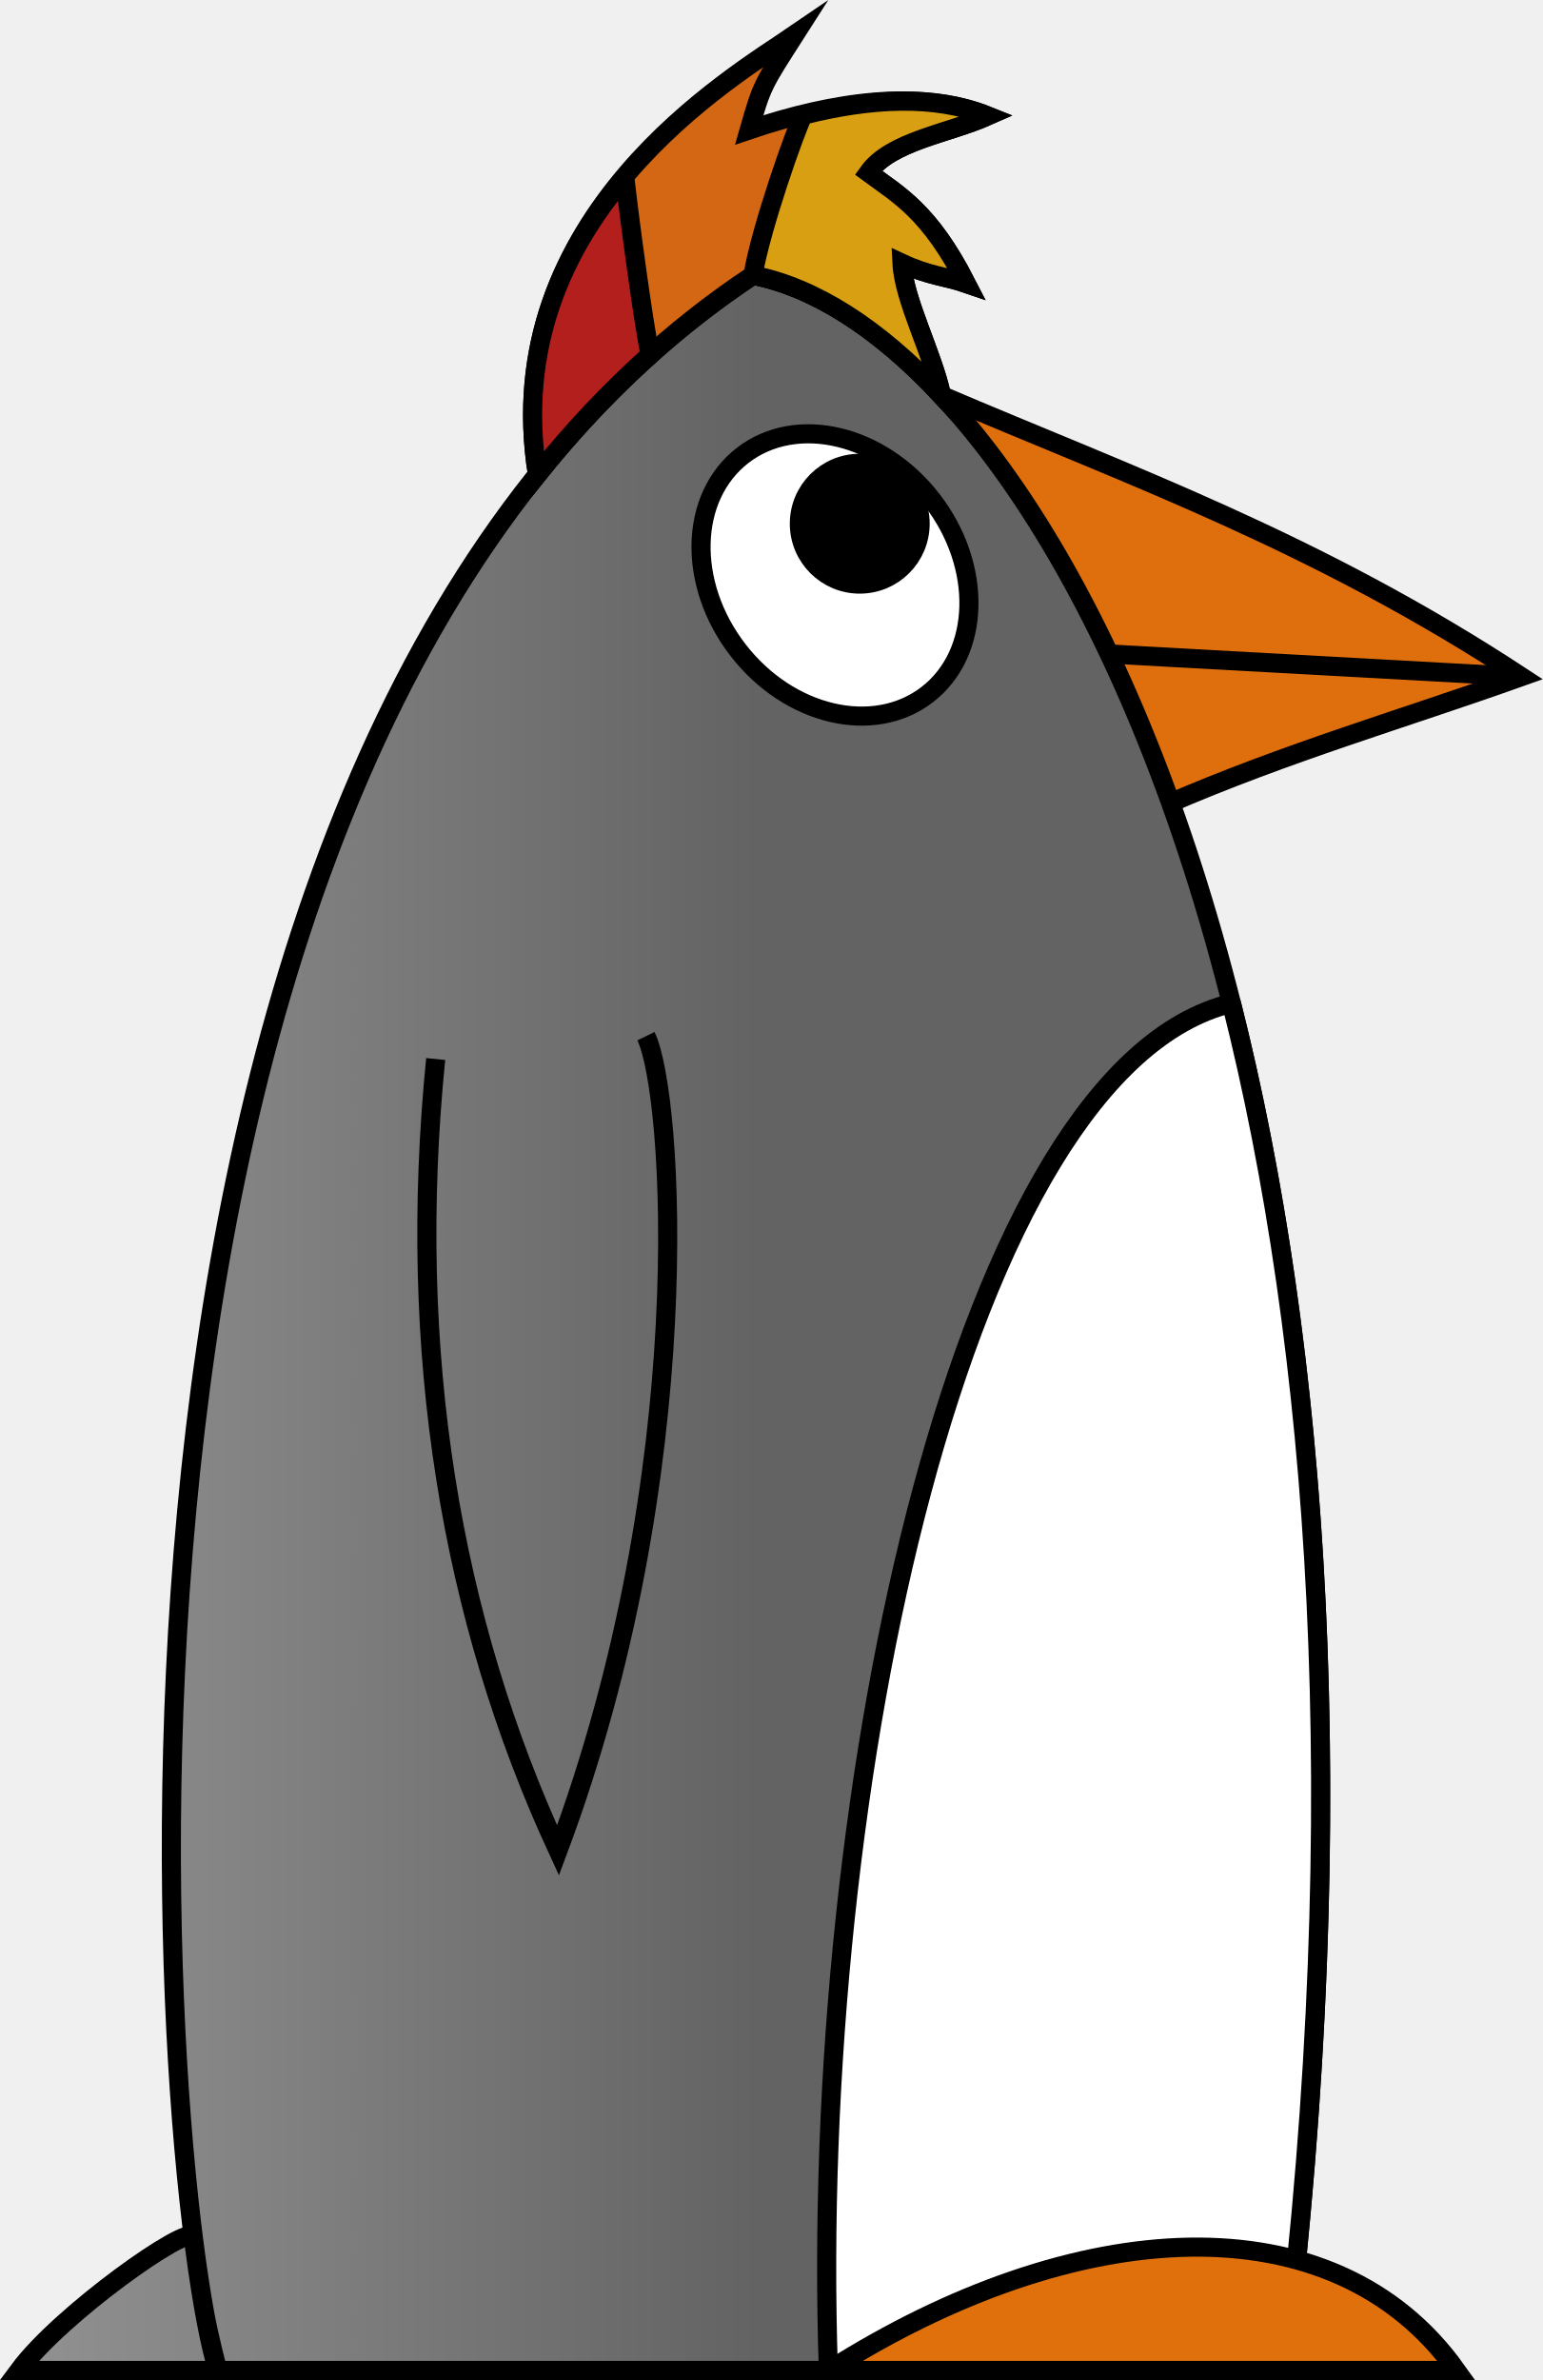
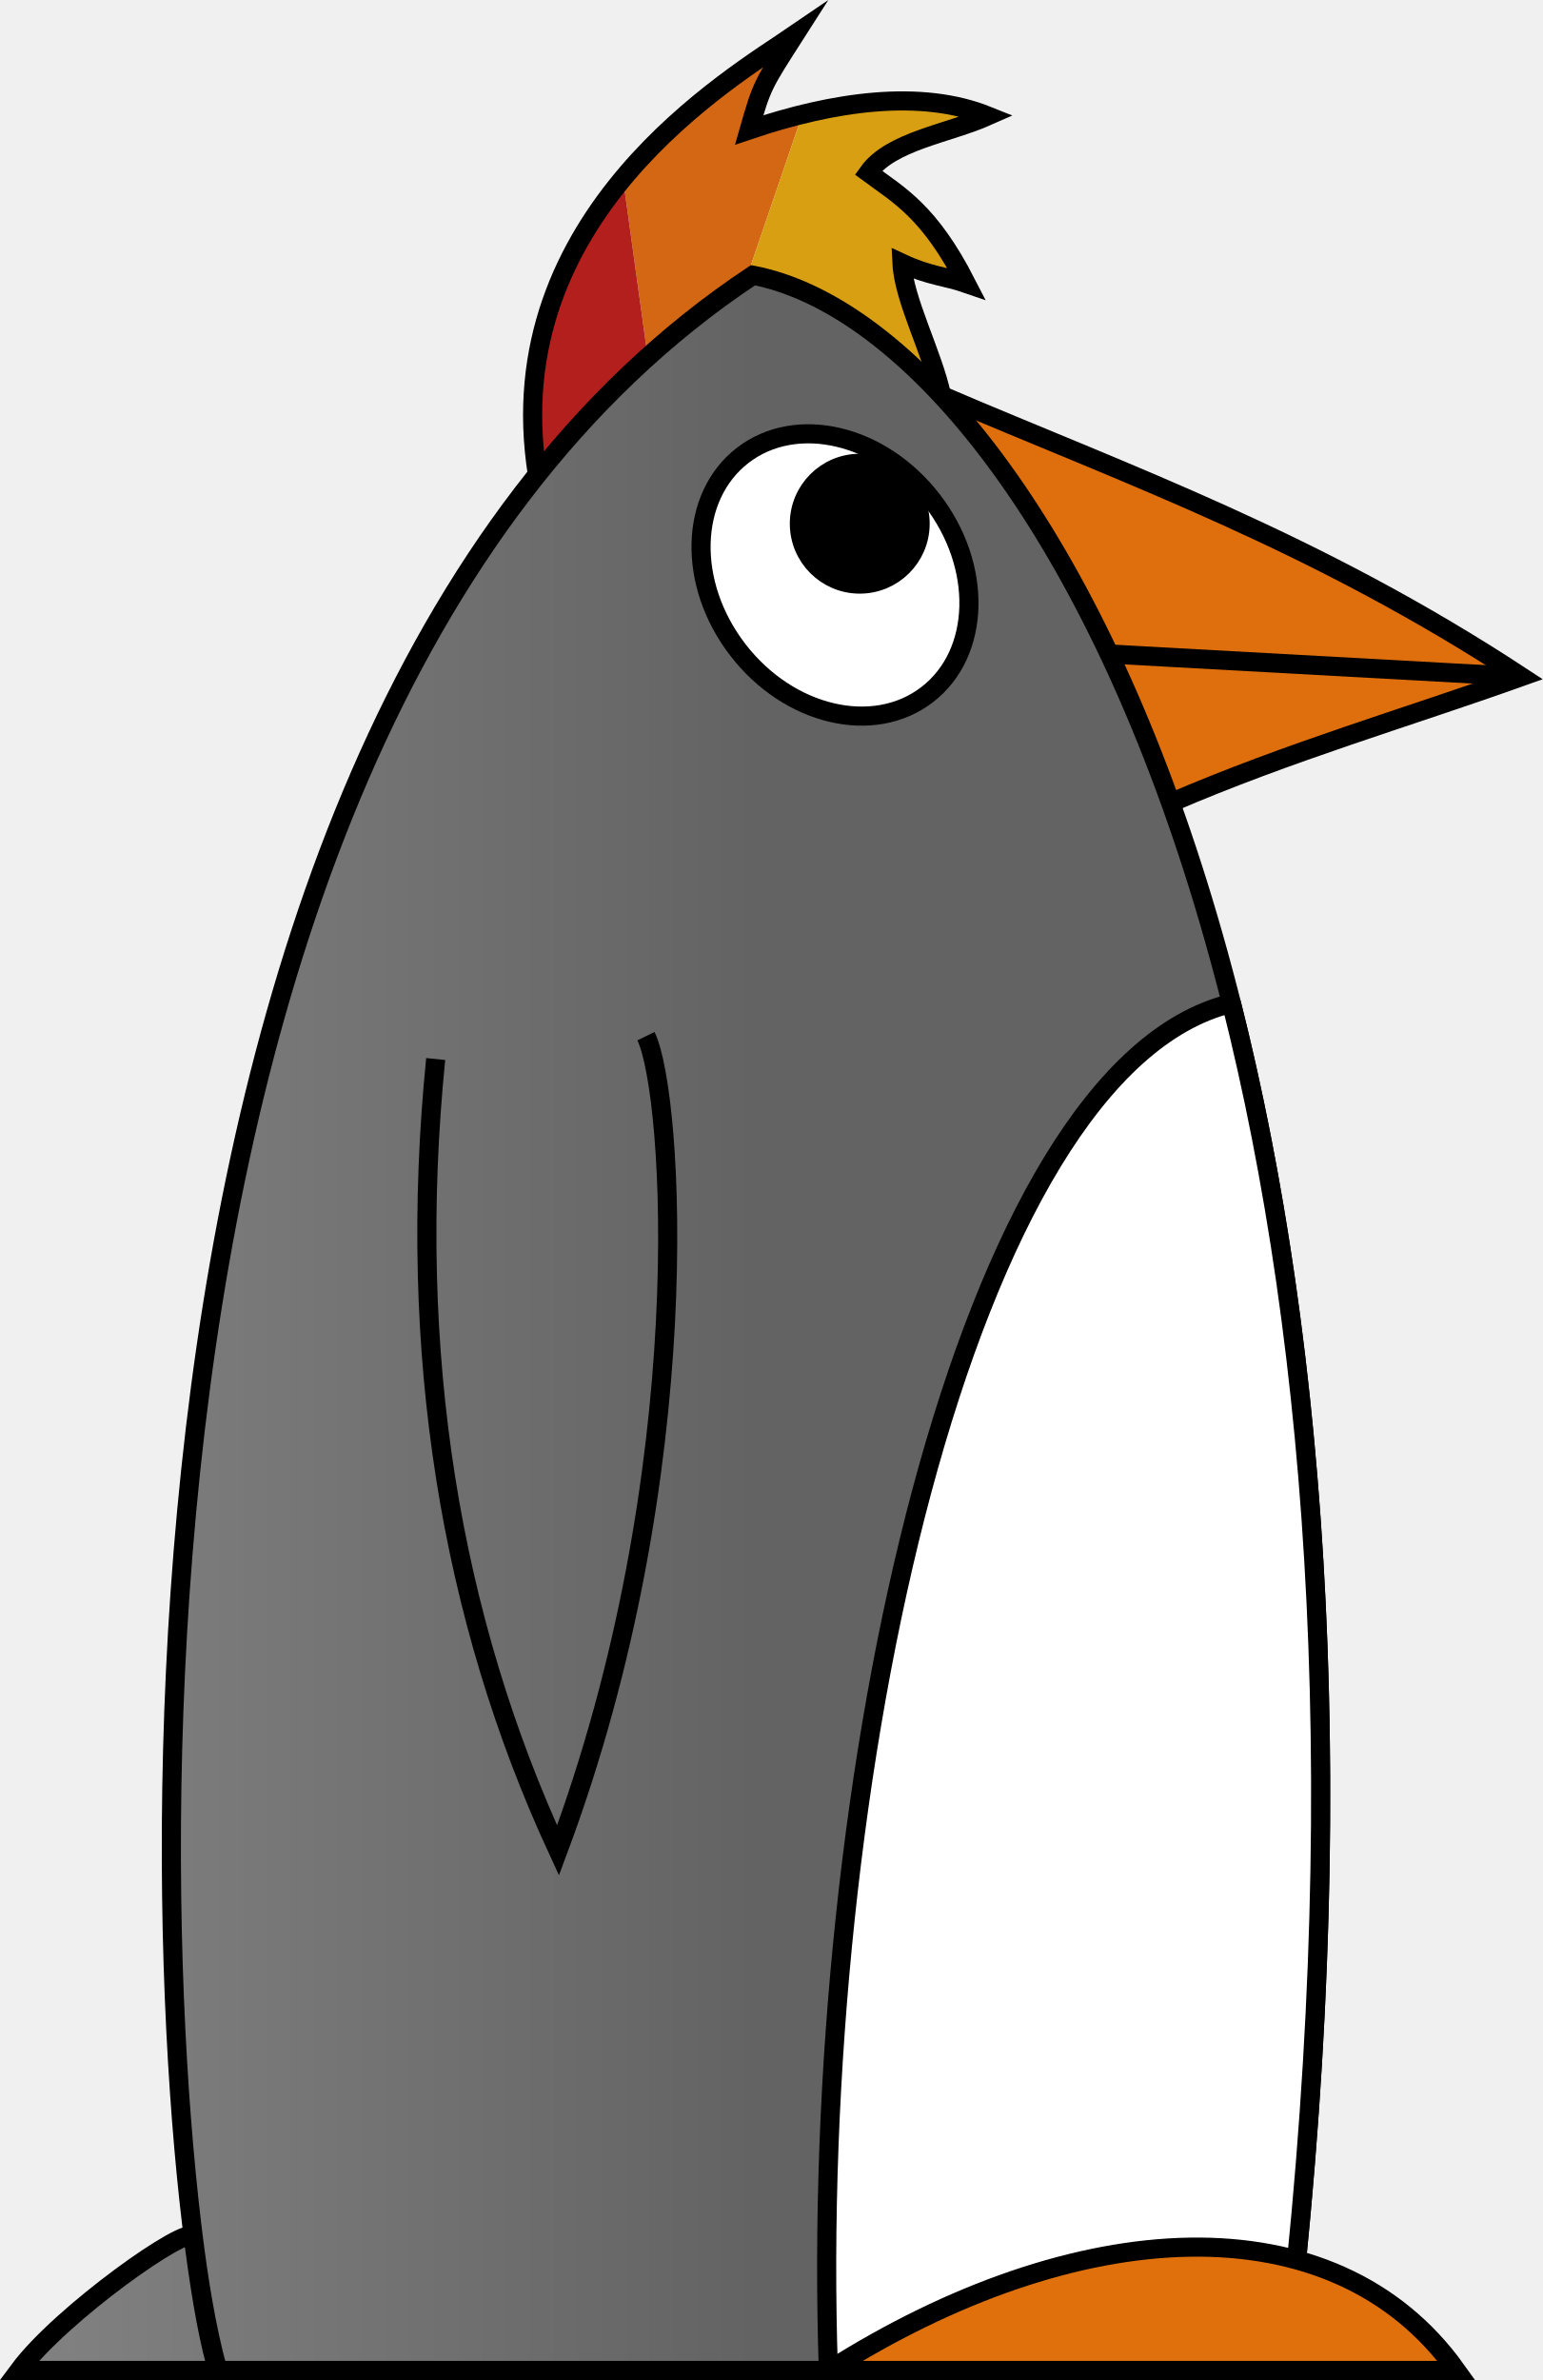
- <svg xmlns="http://www.w3.org/2000/svg" xmlns:ns1="&amp;#38;ns_ai;" xmlns:xlink="http://www.w3.org/1999/xlink" version="1.1" ns1:viewOrigin="37 796.7852" ns1:rulerOrigin="-37 -45.1055" ns1:pageBounds="37 796.7852 558.2803 45.1055" x="0px" y="0px" width="403.539" height="622.484" viewBox="0 0 403.539 622.484" enable-background="new 0 0 521.28 751.68" xml:space="preserve" id="svg3432">
-   <defs id="defs3441">
-     <linearGradient id="linearGradient5950">
+ <svg xmlns="http://www.w3.org/2000/svg" xmlns:xlink="http://www.w3.org/1999/xlink" width="113.888mm" height="175.679mm" viewBox="0 0 403.539 622.484" id="svg4794" version="1.1">
+   <defs id="defs4796">
+     <linearGradient gradientTransform="translate(116.3409,92.85285)" xlink:href="#linearGradient4873" id="linearGradient5956" x1="257.043" y1="412.109" x2="56.714" y2="412.109" gradientUnits="userSpaceOnUse" />
+     <linearGradient id="linearGradient4873">
      <stop style="stop-color:#626362;stop-opacity:1" offset="0" id="stop5952" />
-       <stop style="stop-color:#ffffff;stop-opacity:1" offset="1" id="stop5954" />
+       <stop style="stop-color:#838383;stop-opacity:1" offset="1" id="stop5954" />
    </linearGradient>
-     <linearGradient xlink:href="#linearGradient5950" id="linearGradient5956" x1="257.043" y1="412.109" x2="-393.006" y2="412.109" gradientUnits="userSpaceOnUse" />
  </defs>
-   <g id="g5958" transform="translate(-59.0325,-59.69585)">
-     <path id="path4272" d="m 305.328,163.134 c 49.276,21.047 97.823,38.208 151.672,73.546 -30.731,10.969 -61.112,19.695 -92.976,33.498" style="fill:#df6f0c;fill-opacity:1;fill-rule:evenodd;stroke:#000000;stroke-width:5;stroke-linecap:butt;stroke-linejoin:miter;stroke-miterlimit:4;stroke-dasharray:none;stroke-opacity:1" />
-     <path d="m 116,679.68 c 0,0 -2.277,-8.578 -3.449,-15.079 -1.012,-5.615 -2.021,-12.281 -2.973,-19.868 C 108.378,641.279 74.991,664.864 64,679.68 Z m 1.3e-4,0 c -15.649,-49.541 -46.695,-424.261 140,-548 75.814,14.631 180.732,204.139 139,548 z" style="fill:url(#linearGradient5956);fill-opacity:1;fill-rule:evenodd;stroke:#000000;stroke-width:5;stroke-linecap:butt;stroke-linejoin:miter;stroke-miterlimit:10;stroke-dasharray:none;stroke-opacity:1" id="path3443-0" />
-     <path id="path4270" d="m 173,336.68 c -7.664,76.552 3.892,146.266 32,207 36.987,-98.833 30.257,-198.116 23,-212.973" style="fill:none;fill-rule:evenodd;stroke:#000000;stroke-width:5;stroke-linecap:butt;stroke-linejoin:miter;stroke-miterlimit:4;stroke-dasharray:none;stroke-opacity:1" />
-     <ellipse transform="matrix(0.7917852,-0.6107997,0.6107997,0.7917852,0,0)" cx="91.366" cy="335.8" rx="32.084" ry="39.511" id="path4276" style="opacity:1;fill:#ffffff;fill-opacity:1;stroke:#000000;stroke-width:5;stroke-linecap:butt;stroke-linejoin:miter;stroke-miterlimit:4;stroke-dasharray:none;stroke-dashoffset:0;stroke-opacity:1" />
-     <circle r="15.793" cy="196.668" cx="283.925" id="path4284" style="opacity:1;fill:#000000;fill-opacity:1;stroke:#000000;stroke-width:5;stroke-linecap:butt;stroke-linejoin:miter;stroke-miterlimit:4;stroke-dasharray:none;stroke-dashoffset:0;stroke-opacity:1" />
-     <path id="path4324" d="m 457,236.68 -109,-6" style="fill:none;fill-rule:evenodd;stroke:#000000;stroke-width:5;stroke-linecap:butt;stroke-linejoin:miter;stroke-miterlimit:4;stroke-dasharray:none;stroke-opacity:1" />
-     <path id="path3443-4" d="m 381.149,322.109 c 22.539,89.281 31.879,209.023 13.851,357.571 l -119.279,0 C 270.513,525.886 311.035,339.095 381.149,322.109 Z" style="fill:#ffffff;fill-rule:evenodd;stroke:#000000;stroke-width:5;stroke-linecap:butt;stroke-linejoin:round;stroke-miterlimit:4;stroke-dasharray:none;stroke-opacity:1" />
-     <path id="path4278" d="m 275.858,679.68 c 64.568,-41.003 132.043,-44.97 164.142,0 z" style="fill:#df700c;fill-opacity:1;fill-rule:evenodd;stroke:#000000;stroke-width:5;stroke-linecap:butt;stroke-linejoin:miter;stroke-miterlimit:4;stroke-dasharray:none;stroke-opacity:1" />
-     <path id="path3443-5" d="m 267,68.68 c -16.243,11.104 -78.165,47.266 -67.395,115.107 16.127,-20.131 34.805,-37.797 56.394,-52.107 15.714,3.033 32.678,13.578 49.328,31.454 -2.296,-10.873 -9.889,-25.017 -10.358,-34.579 7.089,3.307 11.629,3.466 16.825,5.265 -9.671,-18.851 -17.517,-22.997 -25.622,-28.976 5.896,-8.26 20.8,-10.179 31.256,-14.825 C 299.852,82.945 277.09,86.204 255,93.68 c 3.368,-11.783 3.568,-11.813 12,-25 z" style="fill:#d46714;fill-opacity:1;fill-rule:evenodd;stroke:#000000;stroke-width:5;stroke-linecap:butt;stroke-linejoin:miter;stroke-miterlimit:10;stroke-dasharray:none;stroke-opacity:1" />
-     <path id="path3443-5-8" d="m 222.462,106.024 c -15.82,18.8 -28.19,44.168 -22.857,77.762 9.016,-11.254 18.829,-21.738 29.502,-31.296 -1.723,-7.898 -5.429,-35.523 -6.645,-46.467 z" style="fill:#b31f1d;fill-opacity:1;fill-rule:evenodd;stroke:#000000;stroke-width:5;stroke-linecap:butt;stroke-linejoin:miter;stroke-miterlimit:10;stroke-dasharray:none;stroke-opacity:1" />
-     <path id="path3443-5-5" d="m 256,131.68 c 15.714,3.033 32.678,13.578 49.328,31.454 -2.296,-10.873 -9.888,-25.017 -10.358,-34.579 7.089,3.307 11.629,3.466 16.825,5.265 -9.671,-18.851 -17.517,-22.997 -25.622,-28.976 5.896,-8.26 20.8,-10.179 31.256,-14.825 -13.957,-5.618 -30.868,-4.6 -48.302,-0.199 -1.888,3.498 -11.045,29.397 -13.127,41.86 z" style="fill:#d89f13;fill-opacity:1;fill-rule:evenodd;stroke:#000000;stroke-width:5;stroke-linecap:butt;stroke-linejoin:miter;stroke-miterlimit:10;stroke-dasharray:none;stroke-opacity:1" />
+   <g id="layer1" transform="translate(-175.3734,-152.5487)">
+     <path style="fill:#d46714;fill-rule:evenodd;stroke:none;stroke-width:1px;stroke-linecap:butt;stroke-linejoin:miter;stroke-opacity:1;fill-opacity:1" d="M 207.967 8.984 C 199.645 14.673 179.346 26.96 162.963 46.693 L 169.43 93.387 C 177.722 85.907 186.536 78.991 195.902 72.707 C 195.711 72.668 195.516 72.621 195.326 72.584 L 209.896 29.908 C 205.26 31.049 200.599 32.417 195.967 33.984 C 199.335 22.201 199.535 22.171 207.967 8.984 z M 162.963 46.693 C 161.929 47.939 160.913 49.214 159.914 50.52 L 159.914 50.523 C 160.913 49.218 161.929 47.939 162.963 46.693 z M 217.469 28.26 C 214.972 28.727 212.461 29.28 209.941 29.898 C 212.39 29.306 214.908 28.769 217.469 28.299 L 217.469 28.26 z " id="path4206" transform="translate(175.3734,152.5487)" />
+     <path style="fill:#d89f13;fill-opacity:1;fill-rule:evenodd;stroke:none;stroke-width:5;stroke-linecap:square;stroke-linejoin:miter;stroke-miterlimit:10;stroke-dasharray:none;stroke-opacity:1" d="m 195.327,72.584 c 15.525,2.996 34.109,12.248 50.566,29.734 -0.516,-11.348 -8.928,-22.81 -9.754,-33.949 7.089,3.307 11.628,3.466 16.824,5.266 -9.671,-18.851 -17.717,-22.507 -25.822,-28.485 5.896,-8.26 20.8,-10.178 31.256,-14.824 -16.051,-5.871 -33.488,-4.05 -48.5,-0.416" id="path4148" transform="translate(175.3734,152.5487)" />
+     <path style="fill:#b31f1d;fill-opacity:1;fill-rule:evenodd;stroke:none;stroke-width:5;stroke-linecap:square;stroke-linejoin:miter;stroke-miterlimit:4;stroke-dasharray:none;stroke-opacity:1" d="m 338.336,199.242 c -15.595,18.784 -27.643,44.312 -22.391,77.396 8.832,-11.025 18.436,-21.303 28.857,-30.703" id="path4172" />
+     <path style="fill:#df6f0c;fill-opacity:1;fill-rule:evenodd;stroke:#000000;stroke-width:5;stroke-linecap:butt;stroke-linejoin:miter;stroke-miterlimit:4;stroke-dasharray:none;stroke-opacity:1" d="m 306.195,209.971 c 31.426,-13.502 61.428,-22.156 91.771,-32.986 -53.849,-35.338 -102.396,-52.5 -151.672,-73.547 l 0.033,0.059" id="path4272" transform="translate(175.3734,152.5487)" />
+     <path d="m 232.341,772.533 c -3.148,-11.607 -5.072,-24.265 -6.422,-34.947 -1.199,-3.454 -34.586,20.131 -45.577,34.947 z m 1.3e-4,0 c -15.649,-49.541 -46.695,-424.261 140,-548 75.814,14.631 180.732,204.139 139,548 z" style="fill:url(#linearGradient5956);fill-opacity:1;fill-rule:evenodd;stroke:#000000;stroke-width:5;stroke-linecap:butt;stroke-linejoin:miter;stroke-miterlimit:10;stroke-dasharray:none;stroke-opacity:1" id="path3443-0" />
+     <path id="path3443-5-6" d="m 421.669,255.987 c -2.296,-10.873 -9.889,-25.017 -10.358,-34.579 7.089,3.307 11.629,3.466 16.825,5.265 -9.671,-18.851 -17.517,-22.997 -25.622,-28.976 5.896,-8.26 20.8,-10.179 31.256,-14.825 -17.577,-7.074 -40.339,-3.816 -62.429,3.661 3.368,-11.783 3.568,-11.813 12,-25 -16.243,11.104 -78.165,47.266 -67.395,115.107" style="fill:none;fill-opacity:0;fill-rule:evenodd;stroke:#000000;stroke-width:5;stroke-linecap:butt;stroke-linejoin:miter;stroke-miterlimit:10;stroke-dasharray:none;stroke-opacity:1" />
+     <path id="path4270" d="m 289.341,429.533 c -7.664,76.552 3.892,146.266 32,207 36.987,-98.833 30.257,-198.116 23,-212.973" style="fill:none;fill-rule:evenodd;stroke:#000000;stroke-width:5;stroke-linecap:butt;stroke-linejoin:miter;stroke-miterlimit:4;stroke-dasharray:none;stroke-opacity:1" />
+     <ellipse transform="matrix(0.7917852,-0.6107997,0.6107997,0.7917852,0,0)" cx="126.769" cy="480.381" rx="32.084" ry="39.511" id="path4276" style="opacity:1;fill:#ffffff;fill-opacity:1;stroke:#000000;stroke-width:5;stroke-linecap:butt;stroke-linejoin:miter;stroke-miterlimit:4;stroke-dasharray:none;stroke-dashoffset:0;stroke-opacity:1" />
+     <circle r="15.793" cy="289.521" cx="400.266" id="path4284" style="opacity:1;fill:#000000;fill-opacity:1;stroke:#000000;stroke-width:5;stroke-linecap:butt;stroke-linejoin:miter;stroke-miterlimit:4;stroke-dasharray:none;stroke-dashoffset:0;stroke-opacity:1" />
+     <path id="path4324" d="m 573.341,329.533 -109,-6" style="fill:none;fill-rule:evenodd;stroke:#000000;stroke-width:5;stroke-linecap:butt;stroke-linejoin:miter;stroke-miterlimit:4;stroke-dasharray:none;stroke-opacity:1" />
+     <path id="path3443-4" d="m 497.49,414.962 c 22.539,89.281 31.879,209.023 13.851,357.571 l -119.279,0 C 386.854,618.739 427.376,431.948 497.49,414.962 Z" style="fill:#ffffff;fill-rule:evenodd;stroke:#000000;stroke-width:5;stroke-linecap:butt;stroke-linejoin:round;stroke-miterlimit:4;stroke-dasharray:none;stroke-opacity:1" />
+     <path id="path4278" d="m 392.199,772.533 c 64.568,-41.003 132.043,-44.97 164.142,0 z" style="fill:#df700c;fill-opacity:1;fill-rule:evenodd;stroke:#000000;stroke-width:5;stroke-linecap:butt;stroke-linejoin:miter;stroke-miterlimit:4;stroke-dasharray:none;stroke-opacity:1" />
  </g>
</svg>
